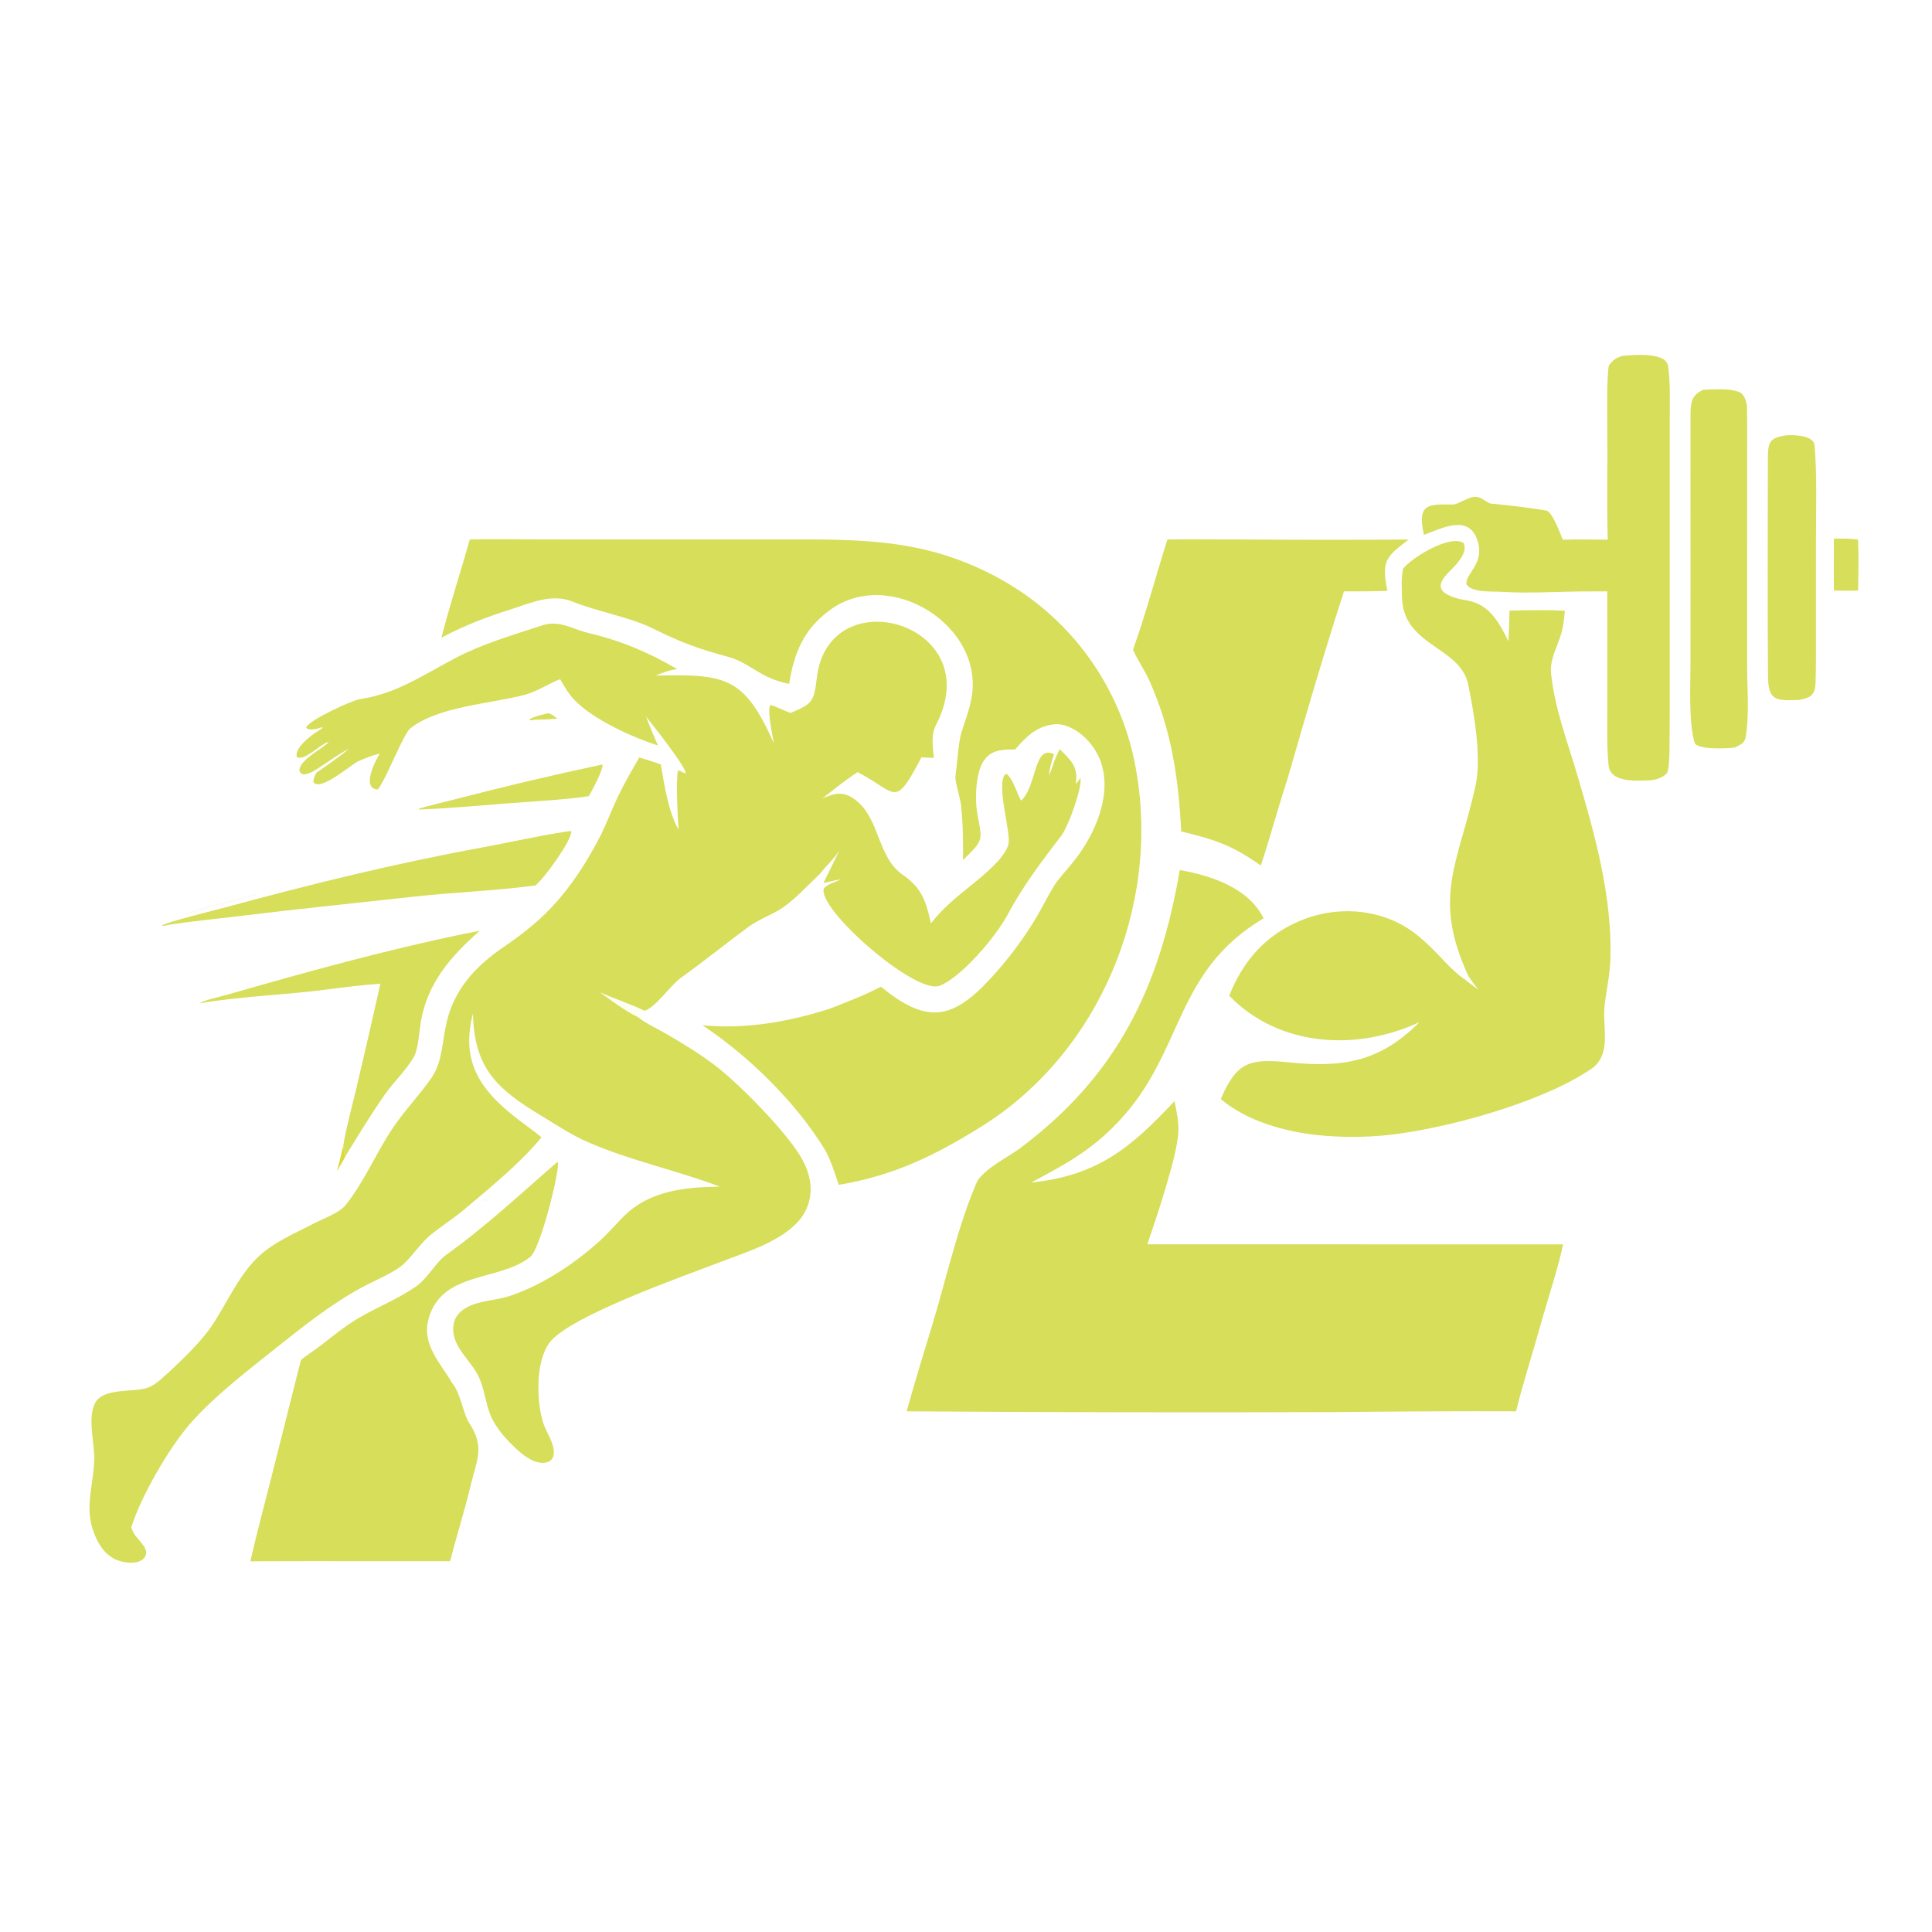
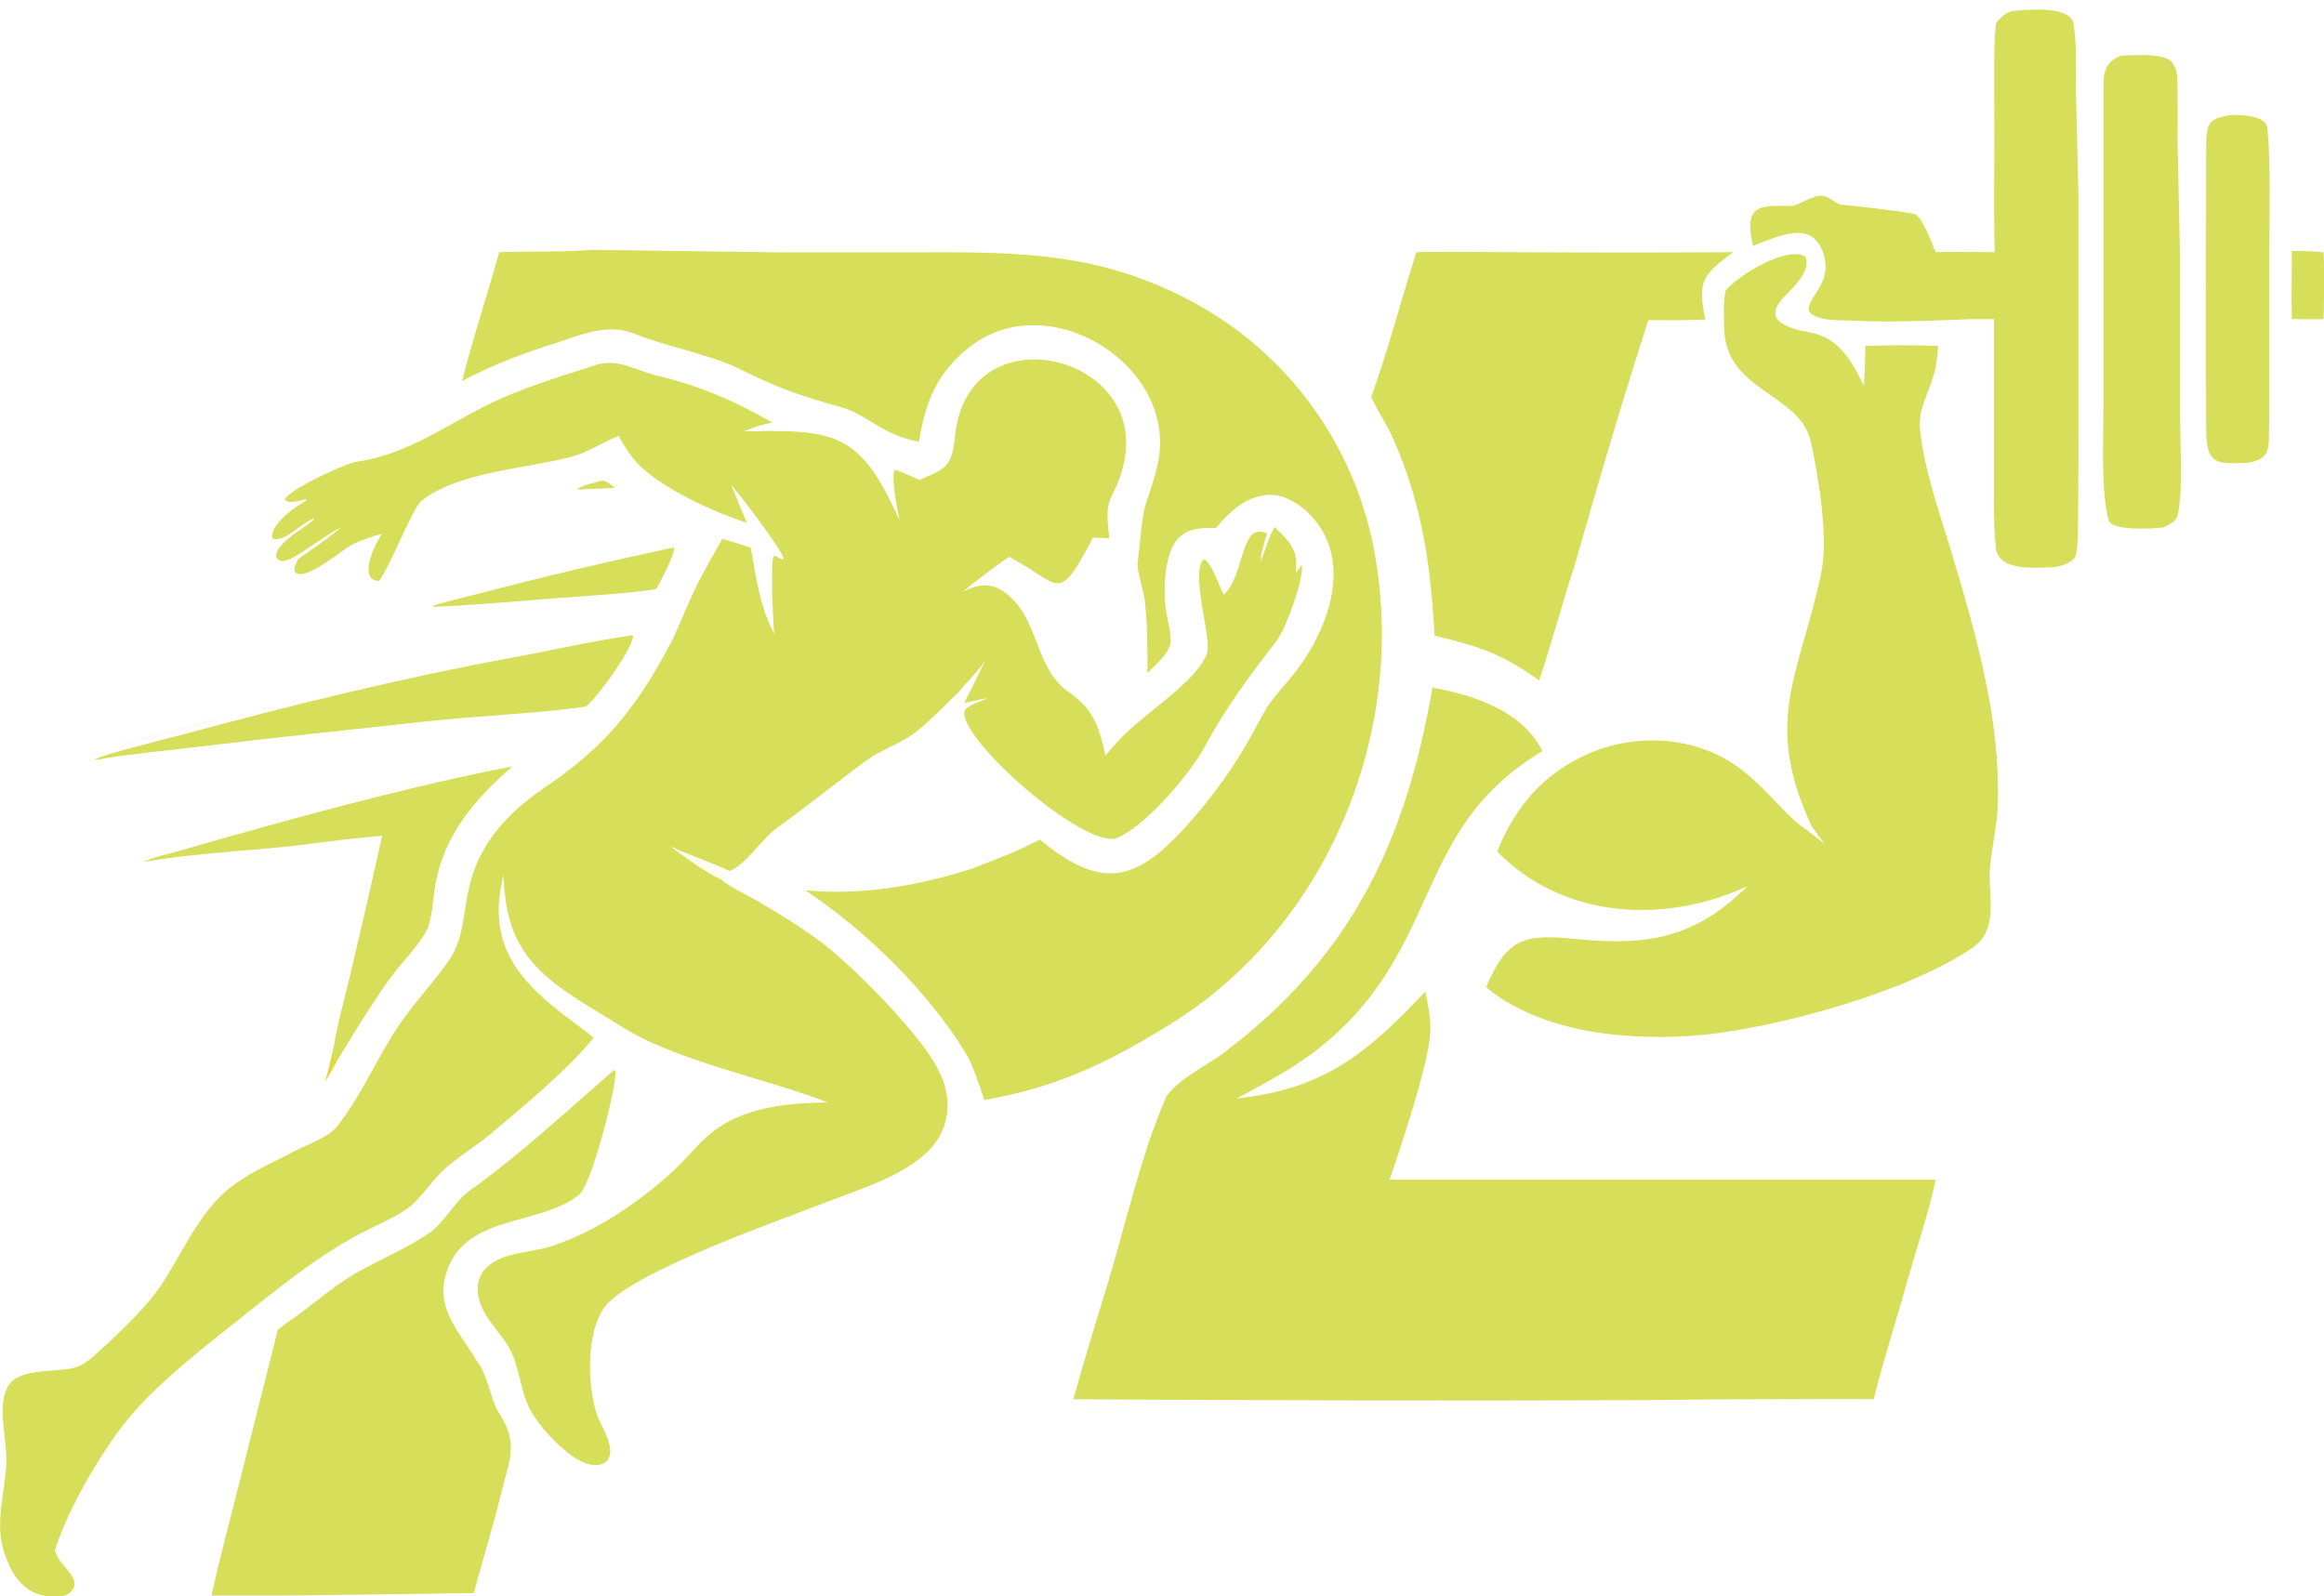
- <svg xmlns="http://www.w3.org/2000/svg" width="1024" height="1024" viewBox="0 0 1024 1024">
-   <path fill="#D6DE5A" d="M418.951 377.895C430.169 373.225 431.482 372.106 432.857 359.783C438.335 309.481 512.769 327.428 500.403 373.305C496.549 387.605 492.655 383.197 495.006 401.695L488.387 401.407C474.005 428.799 475.588 420.389 455.389 409.67L454.574 409.243C448.595 413.074 441.392 418.824 435.832 423.234C441.462 420.707 446.205 419.22 451.92 422.922C466.629 432.448 464.437 454.006 478.411 463.601C488.664 470.641 490.849 477.842 493.389 489.436C504.612 475.098 516.909 469.252 529.03 456.365C531.009 453.986 534.222 449.931 534.602 446.904C535.499 439.764 527.959 415.812 532.788 410.34L533.747 410.335C536.983 413.176 538.682 419.674 540.96 423.878L541.223 424.354C549.749 416.503 547.723 394.498 558.642 399.715C557.356 403.918 556.368 406.721 555.931 411.107C556.864 409.116 558.192 405.629 558.75 403.505C559.69 401.305 560.524 399.202 561.693 397.111C567.539 402.943 571.502 406.156 570.242 415.11L570.576 415.287L572.67 412.23C573.665 417.498 566.247 438.109 562.501 442.971C552.096 456.472 541.844 470.128 533.937 484.986C527.843 496.437 509.876 517.616 498.193 522.427C485.454 527.672 432.914 481.607 436.676 470.846C438.643 468.528 442.383 467.868 445.695 465.971C442.729 466.621 439.365 467.279 436.458 468.03C439.29 462.326 442.09 456.608 444.86 450.874C441.52 455.828 437.93 458.841 434.335 463.402C428.379 469.003 421.439 476.557 414.9 481.049C409.42 484.813 402.486 487.023 396.759 491.227C384.698 500.079 373.126 509.496 360.965 518.215C355.241 522.285 347.94 533.59 341.652 535.737C334.55 532.257 325.531 529.374 317.941 525.853C322.693 529.471 332.823 536.802 338.119 539.043C342.262 542.514 348.063 545.02 352.768 547.745C361.617 552.87 370.574 558.331 378.73 564.497C391.799 574.376 416.024 599.201 424.169 612.73C426.805 617.109 428.812 621.918 429.447 627.019C430.461 635.161 427.716 642.841 421.932 648.602C411.421 659.074 394.637 663.919 381.059 669.177C362.706 676.283 301.7 697.548 291.235 711.651C283.8 721.672 284.259 742.655 287.887 754.096C289.424 758.947 292.874 763.388 293.472 768.507C293.683 770.306 293.544 772.319 292.227 773.706C291.068 774.927 289.277 775.34 287.651 775.341C282.206 775.344 276.744 770.86 272.951 767.282C268.592 763.17 264.442 758.506 261.494 753.259C257.611 746.35 257.25 737.83 254.118 730.54C250.243 721.523 240.242 714.844 240.189 704.346C240.165 699.433 242.52 695.902 246.678 693.377C253.531 689.216 262.509 689.409 270.033 686.936C287.163 681.306 304.634 669.761 317.95 657.633C322.212 653.752 325.998 649.399 330.012 645.272C343.819 631.074 362.71 629.219 381.502 628.928C358.316 620.165 334.806 615.387 312.188 605.6C303.332 601.893 295.395 596.498 287.275 591.609C263.105 577.06 251.377 566.175 250.666 537.203C243.345 565.429 257.186 580.663 278.965 596.591C281.469 598.422 284.205 600.462 286.572 602.469L287.005 602.841C275.736 616.493 259.299 629.922 245.674 641.363C240.17 645.986 233.129 650.339 227.436 655.219C222.233 659.678 217.611 667.143 212.653 671.028C207.412 675.135 198.093 678.947 191.911 682.281C174.723 691.552 159.221 704.233 143.945 716.329C129.772 727.551 112.654 740.971 100.842 754.497C89.633 767.333 74.601 793.182 69.574 809.577C69.475 809.342 70.228 811.25 70.139 810.922C71.202 815.207 79.541 820.081 76.996 824.908C74.3 830.022 64.587 828.311 60.672 826.28C54.073 822.857 50.64 815.76 48.691 809.019C45.275 797.207 49.919 784.895 49.935 772.967C50.061 764.278 46.189 750.982 50.563 743.355C54.944 735.714 69.776 737.906 77.272 735.83C82.582 734.36 86.102 730.099 90.211 726.624C97.602 719.685 106.787 710.878 112.377 702.538C120.751 690.043 126.744 675.067 138.296 664.851C145.642 658.355 155.94 653.805 164.574 649.384C169.826 646.396 179.51 643.31 183.245 638.642C193.169 626.238 199.521 610.657 208.448 597.495C214.798 588.132 222.362 580.446 228.726 571.245C234.589 562.769 234.282 552.162 236.586 542.513C240.516 524.356 252.308 511.814 267.311 501.664C275.838 495.895 284.372 489.215 291.574 481.713C302.713 470.109 311.486 456.282 318.766 441.978C322.155 434.831 324.942 427.406 328.444 420.312C331.614 413.892 335.265 407.683 338.814 401.469C342.792 402.661 346.349 403.74 350.241 405.174C352.229 416.584 354.075 429.671 359.664 439.802C359.166 432.97 358.223 414.943 359.259 408.646C360.812 407.887 360.688 409.485 363.501 409.852C363.343 406.159 345.563 383.698 342.354 379.734C344.347 384.911 346.47 390.037 348.721 395.108C335.051 390.758 314.464 381.369 304.529 371.073C301.391 367.82 299.129 363.864 296.879 359.964C291.199 362.135 284.598 366.545 278.158 368.263C260.078 373.101 232.155 374.262 217.386 386.147C213.735 389.085 204.509 413.364 200.258 418.434C191.372 418.135 198.803 403.22 201.339 399.437C197.17 400.346 193.977 401.722 190.107 403.378C186.197 405.051 169.538 419.953 166.135 414.498C166.099 412.464 166.796 411.487 167.693 409.578C171.94 406.653 181.444 400.102 184.978 396.773C178.162 400.398 172.238 405.163 165.48 409.111C163.533 409.933 163.039 410.233 160.99 410.506C159.241 409.831 159.984 410.343 158.748 408.816C157.985 402.735 172.595 396.006 174.226 393.197C169.9 394.143 161.587 403.613 157.307 401.267C155.988 396.594 164.349 390.125 168.006 387.797L170.939 385.912L170.765 385.432C168.699 386.117 163.701 387.619 162.22 385.643C163.661 381.67 186.565 371.198 190.667 370.575C210.785 367.518 224.38 357.601 242.155 348.374C255.412 341.493 272.119 336.41 286.466 331.78C296.215 328.112 303.215 333.469 311.972 335.533C329.283 339.614 343.514 345.66 358.958 354.646C354.244 355.254 351.805 356.376 347.373 358.088C384.784 357.256 394.379 358.537 410.254 394.114C409.436 390.204 406.555 376.574 408.256 373.681C410.198 373.906 416.068 376.87 418.951 377.895Z" />
-   <path fill="#D6DE5A" d="M625.308 461.135C641.745 464.051 661.741 470.476 669.716 486.728C621.638 515.383 627.987 557.481 592.543 594.764C577.975 610.088 564.45 617.2 546.509 626.792C581.624 623.123 599.226 608.52 622.498 583.633C623.687 589.168 624.818 594.61 624.539 600.306C623.926 612.811 612.603 646.41 608.12 659.513L828.463 659.534C826.002 671.716 820.075 689.429 816.596 701.953C812.273 717.501 807.483 732.138 803.532 748.012C772.051 747.943 740.57 748.084 709.09 748.436C632.901 748.706 556.71 748.571 480.521 748.03C484.702 733.091 489.117 718.573 493.95 702.815C501.347 678.7 507.876 648.76 518.102 625.785C523.021 618.612 534.484 613.253 540.991 608.357C592.454 569.634 614.636 523.24 625.308 461.135Z" />
-   <path fill="#D6DE5A" d="M248.987 285.923C260.946 285.6 274.439 285.888 286.488 285.884L361.87 285.899L417.266 285.89C440.793 285.9 463.379 285.709 486.596 290.53C507.191 294.913 526.688 303.416 543.912 315.527C575.04 337.675 596.056 371.317 602.308 409.006C614.734 480.954 582.441 558.301 520.176 597.073C495.082 612.699 473.937 622.977 444.553 627.992C442.701 622.391 439.979 613.841 436.975 608.961C421.552 583.9 396.577 559.502 372.315 543.411C395.243 545.625 418.023 541.597 439.765 534.644C449.647 530.771 457.462 527.871 466.923 522.978C491.07 542.8 504.763 540.826 525.369 518.228C534.2 508.631 542.055 498.18 548.819 487.029C552.266 481.263 555.395 474.956 558.81 469.257C562.223 464.276 566.25 460.242 569.96 455.422C583.93 437.266 594.138 408.668 574.569 390.494C570.599 386.807 564.496 383.325 558.83 383.895C549.421 384.842 543.936 390.456 538.027 397.214C532.453 397.321 526.939 397.027 522.641 401.621C516.851 407.833 516.574 423.902 518.09 431.882C520.704 445.639 521.423 445.067 510.44 455.829C510.519 445.95 510.396 436.266 509.336 426.406C509.012 423.391 506.104 413.931 506.39 411.761C507.199 405.613 507.932 394.25 509.457 388.559C511.398 382.65 513.434 377.192 514.713 371.073C522.885 331.964 471.424 299.784 439.593 323.532C425.876 333.765 420.864 346.079 418.267 362.448C402.876 359.542 397.622 351.367 386.21 348.235C369.967 343.777 361.251 340.677 345.749 332.976C334.072 327.175 315.939 323.943 303.611 318.91C292.696 314.455 281.685 319.395 271.368 322.767C258.245 326.896 246.126 331.495 233.961 337.982C238.459 320.348 244.122 303.431 248.987 285.923Z" />
-   <path fill="#D6DE5A" d="M743.66 301.426C748.666 295.176 768.627 283.211 775.702 287.78C778.284 292.724 771.762 299.421 768.455 302.669C761.297 309.7 761.694 313.872 771.784 317.015C774.251 317.773 777.54 318.093 780.05 318.802C790.382 321.721 795.114 331.095 799.484 339.873C799.751 334.385 800.011 329.133 800.046 323.633C808.964 323.464 820.654 323.137 829.415 323.758C829.015 327.796 828.729 331.227 827.675 335.148C825.617 342.8 821.242 349.13 822.128 357.337C824.092 375.534 830.662 392.786 835.806 410.132C845.206 441.835 854.583 475.064 853.538 508.408C853.243 517.833 851.009 526.107 850.333 534.692C849.517 545.047 854.193 559.171 843.36 566.553C817.004 584.51 766.199 598.29 735.617 601.607C723.228 602.879 710.743 602.888 698.353 601.634C680.733 599.764 660.81 594.161 647.039 582.536C655.581 562.49 662.59 560.973 683.622 563.117C712.602 566.072 731.771 562.371 752.362 541.76C719.092 557.241 678.053 555.039 651.505 527.767C658.71 509.703 670.084 496.338 688.155 488.423C703.451 481.723 721.033 481.054 736.631 487.175C748.997 492.028 756.835 500.285 765.766 509.696C768.551 512.631 773.28 517.262 776.745 519.33C777.223 519.941 782.717 523.976 783.669 524.687C781.622 522.179 780.096 519.978 778.258 517.322C758.806 475.084 773.049 457.767 782.113 416.23C785.365 401.322 781.173 377.071 777.993 361.979C773.118 342.467 743.304 342.154 743.073 316.119C743.024 310.523 742.517 307.595 743.66 301.426Z" />
-   <path fill="#D6DE5A" d="M295.348 615.921L295.749 616.335C296.292 622.392 286.259 661.972 281.141 666.122C264.766 679.4 233.923 673.447 227.104 699.222C223.474 712.94 233.648 722.601 239.911 733.478C243.947 738.068 245.718 749.713 248.508 753.933C257.288 767.207 252.615 773.7 249.14 788.53C246.243 800.89 241.837 814.457 238.593 827.472L161.75 827.458L132.698 827.527C136.027 812.771 139.934 798.463 143.632 783.809L159.491 720.854C162.152 718.526 166.833 715.58 169.864 713.242C176.871 707.823 183.22 702.528 190.953 698.085C200.448 692.631 211.295 688.239 220.244 682.016C226.353 678.051 230.919 669.057 236.563 665.027C257.692 649.943 275.827 632.812 295.348 615.921Z" />
-   <path fill="#D6DE5A" d="M618.768 285.963C630.084 285.665 642.588 285.916 653.983 285.921C684.872 286.135 715.762 286.155 746.651 285.981C734.465 295.152 732.132 297.316 735.355 313.145C727.925 313.496 719.824 313.396 712.338 313.438C702.2 344.655 691.607 380.664 682.554 412.373C677.512 427.69 673.364 443.348 668.265 458.737C652.696 447.875 644.587 445.215 626.078 440.678C624.547 412.207 621.082 387.65 609.43 361.281C606.771 355.265 603.19 350.276 600.708 344.807L600.513 344.367C607.427 325.047 612.512 305.461 618.768 285.963Z" />
-   <path fill="#D6DE5A" d="M859.617 188.651C865.196 188.15 883.007 186.37 884.108 193.991C885.357 202.64 885.013 212.1 885.016 220.881L885.012 262.929L884.992 350.125C884.989 366.401 885.065 382.75 884.837 399.022C884.808 401.057 884.625 408.38 883.399 409.889C881.385 412.247 877.263 413.483 874.304 413.575C867.721 413.781 853.564 415.107 852.593 405.711C851.58 395.898 851.922 385.209 851.917 375.29L851.9 313.434L842.784 313.468C827.173 313.397 811.475 314.662 795.862 313.681C790.845 313.366 780.13 314.238 777.276 309.705C776.473 303.971 787.27 298.732 783.028 286.268C778.265 272.272 764.137 280.129 754.703 283.471C750.675 265.98 758.164 267.464 770.331 267.382C772.773 267.366 779.072 262.822 782.497 263.375C785.083 263.259 788.053 266.684 790.383 266.918C799.684 267.853 810.486 269.013 819.499 270.602C822.778 271.18 826.792 282.473 828.339 286.042C836.09 285.82 844.336 286 852.126 286.047C851.616 266.656 852.085 246.395 851.899 226.941C851.833 220.066 851.554 199.118 852.757 193.657C855.091 190.719 856.135 189.975 859.617 188.651Z" />
-   <path fill="#D6DE5A" d="M902.888 206.572C908.632 206.435 916.516 205.672 921.887 207.828C924.665 208.943 925.887 213.266 925.94 216.046C926.101 224.531 926.035 233.062 926.033 241.565L926.013 289.476L926.015 353.766C926.053 365.747 927.32 379.412 925.104 391.259C924.606 393.925 921.711 395.173 919.462 396.185C915.267 396.769 899.325 397.525 898.147 393.558C895.005 382.977 895.98 363.224 895.993 352.459L896.021 304.02C896.033 275.952 895.944 247.8 896.013 219.726C896.029 213.441 896.551 209.279 902.888 206.572Z" />
-   <path fill="#D6DE5A" d="M947.22 230.661C951.296 230.497 961.326 230.817 961.766 236.031C963.122 252.102 962.504 269.983 962.502 286.092L962.483 334.654C962.477 343.629 962.576 352.604 962.296 361.574C962.084 368.389 959.799 369.769 953.544 370.997C941.361 371.375 937.168 371.759 937.072 358.061C936.822 319.711 936.943 281.331 937.016 242.979C937.034 233.895 938.199 231.923 947.22 230.661Z" />
-   <path fill="#D6DE5A" d="M254.319 493.32C239.013 506.731 226.453 521.07 223.008 541.836C222.158 546.957 221.706 556.246 219.277 560.36C215.246 567.187 208.676 573.443 203.977 580.122C196.553 590.674 190.008 601.563 183.247 612.519C181.898 610.634 182.373 609.617 182.016 606.83C183.048 599.556 187.091 584.386 188.881 576.764C193.25 558.313 197.497 539.833 201.623 521.326C192.542 522.053 182.61 523.206 173.566 524.411C151.394 527.367 127.42 527.993 105.481 531.843C110.077 529.543 114.958 528.777 119.852 527.373C161.605 515.4 203.724 503.679 246.275 494.899C248.95 494.347 251.671 493.913 254.319 493.32Z" />
-   <path fill="#D6DE5A" d="M300.804 440.671C301.957 440.45 301.604 440.507 302.811 440.641C303.168 445.272 288.165 466.056 283.746 469.302C262.284 472.214 240.026 472.928 218.445 475.329C187.796 478.739 157.079 481.834 126.466 485.584C114.218 487.084 101.525 488.28 89.364 490.194C87.642 490.634 87.526 490.756 85.704 490.622C87.351 488.941 115.467 482.012 120.011 480.779C164.684 468.653 209.438 457.625 254.991 449.279C270.3 446.474 285.38 442.966 300.804 440.671Z" />
-   <path fill="#D6DE5A" d="M319.345 405.178C319.747 408.112 313.769 419.027 312.092 421.969C301.51 423.687 282.573 424.791 271.673 425.605C255.931 426.78 237.645 428.513 221.97 429.083L222.007 428.726C223.559 427.887 237.583 424.569 240.135 423.911C266.393 417.064 292.803 410.818 319.345 405.178Z" />
-   <path fill="#D6DE5A" d="M972.021 285.439C976.269 285.479 980.609 285.392 984.798 286.032C985.229 294.619 984.983 304.389 984.867 312.986C981.099 313.197 975.907 313.019 972.035 313C971.851 304.013 972.018 294.47 972.021 285.439Z" />
-   <path fill="#FDFEBB" fill-opacity="0.169" d="M317.941 525.853C325.531 529.374 334.55 532.257 341.652 535.737L338.119 539.043C332.823 536.802 322.693 529.471 317.941 525.853Z" />
-   <path fill="#FDF9F7" fill-opacity="0.796" d="M135.662 473.709L136.08 474.35C134.861 475.119 120.63 478.624 117.719 479.673C114.103 480.032 102.519 484.04 97.603 484.907L97.668 484.407C100.905 482.416 129.912 475.108 135.662 473.709Z" />
-   <path fill="#FDFEBB" fill-opacity="0.02" d="M444.86 450.874C442.09 456.608 439.29 462.326 436.458 468.03C435.626 467.497 435.471 467.285 434.739 466.61C434.752 465.235 434.758 464.703 434.335 463.402C437.93 458.841 441.52 455.828 444.86 450.874Z" />
-   <path fill="#FDF9F7" fill-opacity="0.047" d="M137.566 519.772C138.819 519.905 140.073 520.029 141.329 520.144C138.52 521.527 130.293 523.503 126.601 524.678C125.179 525.063 125.261 524.962 123.764 525.011L123.894 524.256C127.799 521.315 132.654 519.596 137.566 519.772Z" />
+ <svg xmlns="http://www.w3.org/2000/svg" id="_레이어_1" data-name="레이어_1" version="1.1" viewBox="0 0 1024 703.1">
  <defs>
-     <linearGradient id="gradient_0" gradientUnits="userSpaceOnUse" x1="128.828" y1="477.316" x2="128.526" y2="476.096">
-       <stop offset="0" stop-color="#FEFAF8" stop-opacity="0" />
-       <stop offset="1" stop-color="#FEFAF9" stop-opacity="0.082" />
+     <style>
+       .st0 {
+         fill: url(#_무제_그라디언트);
+       }
+ 
+       .st1 {
+         fill-opacity: 0;
+       }
+ 
+       .st1, .st2 {
+         fill: #fdf9f7;
+       }
+ 
+       .st3 {
+         fill-opacity: 0;
+       }
+ 
+       .st3, .st4, .st5, .st6 {
+         fill: #fdfebb;
+       }
+ 
+       .st4 {
+         fill-opacity: 0;
+       }
+ 
+       .st7 {
+         fill: url(#_무제_그라디언트_2);
+       }
+ 
+       .st8 {
+         fill: #d6de5a;
+       }
+ 
+       .st2 {
+         fill-opacity: .8;
+       }
+ 
+       .st5 {
+         fill-opacity: 0;
+       }
+ 
+       .st9 {
+         fill: #ddd93c;
+       }
+ 
+       .st6 {
+         fill-opacity: .2;
+       }
+     </style>
+     <linearGradient id="_무제_그라디언트" data-name="무제 그라디언트" x1="89.1" y1="401" x2="88.7" y2="402.3" gradientTransform="translate(0 721) scale(1 -1)" gradientUnits="userSpaceOnUse">
+       <stop offset="0" stop-color="#fefaf8" stop-opacity="0" />
+       <stop offset="1" stop-color="#fefaf9" stop-opacity="0" />
+     </linearGradient>
+     <linearGradient id="_무제_그라디언트_2" data-name="무제 그라디언트 2" x1="229.1" y1="226.5" x2="229.2" y2="228.2" gradientTransform="translate(0 721) scale(1 -1)" gradientUnits="userSpaceOnUse">
+       <stop offset="0" stop-color="#000001" stop-opacity="0" />
+       <stop offset="1" stop-color="#020002" stop-opacity="0" />
    </linearGradient>
  </defs>
-   <path fill="url(#gradient_0)" d="M135.662 473.709C137.146 473.218 137.695 473.313 139.229 473.332L139.996 473.843C138.476 475.817 120.164 480.296 117.719 479.673C120.63 478.624 134.861 475.119 136.08 474.35L135.662 473.709Z" />
-   <path fill="#D6DE5A" d="M290.536 378.009C292.578 378.494 293.747 379.635 295.439 380.916C291.353 381.285 287.467 381.373 283.375 381.489C281.669 381.773 281.965 381.932 280.443 381.451C282.016 379.942 288.188 378.611 290.536 378.009Z" />
-   <path fill="#FDFEBB" fill-opacity="0.043" d="M184.978 396.773C181.444 400.102 171.94 406.653 167.693 409.578C167.3 409.39 165.879 409.183 165.48 409.111C172.238 405.163 178.162 400.398 184.978 396.773Z" />
-   <path fill="#DDD93C" d="M178.539 620.767C179.858 616.144 180.92 611.506 182.016 606.83C182.373 609.617 181.898 610.634 183.247 612.519C181.918 615.365 180.171 618.071 178.539 620.767Z" />
-   <path fill="#FDFEBB" fill-opacity="0.02" d="M776.745 519.33L776.28 517.421L776.738 516.832L778.258 517.322C780.096 519.978 781.622 522.179 783.669 524.687C782.717 523.976 777.223 519.941 776.745 519.33Z" />
-   <path fill="#FDFEBB" fill-opacity="0.027" d="M558.642 399.715L558.75 403.505C558.192 405.629 556.864 409.116 555.931 411.107C556.368 406.721 557.356 403.918 558.642 399.715Z" />
-   <defs>
-     <linearGradient id="gradient_1" gradientUnits="userSpaceOnUse" x1="257.179" y1="637.017" x2="257.321" y2="635.483">
-       <stop offset="0" stop-color="#000001" stop-opacity="0" />
-       <stop offset="1" stop-color="#020002" stop-opacity="0.031" />
-     </linearGradient>
-   </defs>
-   <path fill="url(#gradient_1)" d="M257.135 635.156C257.889 635.689 258.487 636.175 259.207 636.75L258.104 637.329L255.443 636.502L255.284 636.031L257.135 635.156Z" />
+   <path class="st8" d="M405.7,211.2c12.3-5.1,13.7-6.3,15.2-19.8,6-54.9,87.3-35.3,73.8,14.8-4.2,15.6-8.5,10.8-5.9,31l-7.2-.3c-15.7,29.9-14,20.7-36,9l-.9-.5c-6.5,4.2-14.4,10.5-20.5,15.3,6.1-2.8,11.3-4.4,17.6-.3,16.1,10.4,13.7,33.9,28.9,44.4,11.2,7.7,13.6,15.6,16.4,28.2,12.3-15.7,25.7-22,38.9-36.1,2.2-2.6,5.7-7,6.1-10.3,1-7.8-7.3-34-2-39.9h1c3.5,3.1,5.4,10.2,7.9,14.8l.3.5c9.3-8.6,7.1-32.6,19-26.9-1.4,4.6-2.5,7.7-3,12.4,1-2.2,2.5-6,3.1-8.3,1-2.4,1.9-4.7,3.2-7,6.4,6.4,10.7,9.9,9.3,19.7l.4.2,2.3-3.3c1.1,5.8-7,28.3-11.1,33.6-11.4,14.7-22.6,29.7-31.2,45.9-6.7,12.5-26.3,35.6-39,40.9-13.9,5.7-71.3-44.6-67.2-56.3,2.1-2.5,6.2-3.3,9.9-5.3-3.2.7-6.9,1.4-10.1,2.2,3.1-6.2,6.2-12.5,9.2-18.7-3.6,5.4-7.6,8.7-11.5,13.7-6.5,6.1-14.1,14.4-21.2,19.3-6,4.1-13.6,6.5-19.8,11.1-13.2,9.7-25.8,20-39.1,29.5-6.3,4.4-14.2,16.8-21.1,19.1-7.8-3.8-17.6-6.9-25.9-10.8,5.2,4,16.3,12,22,14.4,4.5,3.8,10.9,6.5,16,9.5,9.7,5.6,19.4,11.6,28.4,18.3,14.3,10.8,40.7,37.9,49.6,52.7,2.9,4.8,5.1,10,5.8,15.6,1.1,8.9-1.9,17.3-8.2,23.6-11.5,11.4-29.8,16.7-44.6,22.5-20,7.8-86.7,31-98.1,46.4-8.1,10.9-7.6,33.9-3.7,46.4,1.7,5.3,5.4,10.1,6.1,15.7.2,2,0,4.2-1.4,5.7-1.3,1.3-3.2,1.8-5,1.8-5.9,0-11.9-4.9-16.1-8.8-4.8-4.5-9.3-9.6-12.5-15.3-4.2-7.5-4.6-16.9-8.1-24.8-4.2-9.8-15.2-17.1-15.2-28.6,0-5.4,2.5-9.2,7.1-12,7.5-4.5,17.3-4.3,25.5-7,18.7-6.1,37.8-18.8,52.3-32,4.7-4.2,8.8-9,13.2-13.5,15.1-15.5,35.7-17.5,56.2-17.8-25.3-9.6-51-14.8-75.7-25.5-9.7-4-18.3-9.9-27.2-15.3-26.4-15.9-39.2-27.8-40-59.4-8,30.8,7.1,47.5,30.9,64.9,2.7,2,5.7,4.2,8.3,6.4l.5.4c-12.3,14.9-30.3,29.6-45.1,42.1-6,5-13.7,9.8-19.9,15.1-5.7,4.9-10.7,13-16.1,17.3-5.7,4.5-15.9,8.6-22.7,12.3-18.8,10.1-35.7,24-52.4,37.2-15.5,12.3-34.2,26.9-47.1,41.7-12.2,14-28.7,42.2-34.1,60.2-.1-.3.7,1.8.6,1.5,1.2,4.7,10.3,10,7.5,15.3-2.9,5.6-13.6,3.7-17.8,1.5-7.2-3.7-11-11.5-13.1-18.9-3.7-12.9,1.3-26.3,1.4-39.4.1-9.5-4.1-24,.7-32.3,4.8-8.3,21-6,29.2-8.2,5.8-1.6,9.6-6.3,14.1-10.1,8.1-7.6,18.1-17.2,24.2-26.3,9.1-13.6,15.7-30,28.3-41.2,8-7.1,19.3-12.1,28.7-16.9,5.7-3.3,16.3-6.6,20.4-11.7,10.8-13.5,17.8-30.6,27.5-44.9,6.9-10.2,15.2-18.6,22.1-28.7,6.4-9.3,6.1-20.8,8.6-31.4,4.3-19.8,17.2-33.5,33.6-44.6,9.3-6.3,18.6-13.6,26.5-21.8,12.2-12.7,21.7-27.8,29.7-43.4,3.7-7.8,6.7-15.9,10.6-23.7,3.5-7,7.4-13.8,11.3-20.6,4.3,1.3,8.2,2.5,12.5,4,2.2,12.5,4.2,26.8,10.3,37.8-.5-7.5-1.6-27.1-.4-34,1.7-.8,1.6.9,4.6,1.3-.2-4-19.6-28.6-23.1-32.9,2.2,5.7,4.5,11.3,7,16.8-14.9-4.8-37.4-15-48.3-26.2-3.4-3.6-5.9-7.9-8.4-12.1-6.2,2.4-13.4,7.2-20.4,9.1-19.7,5.3-50.2,6.6-66.4,19.5-4,3.2-14.1,29.7-18.7,35.3-9.7-.3-1.6-16.6,1.2-20.7-4.6,1-8,2.5-12.3,4.3-4.3,1.8-22.5,18.1-26.2,12.1,0-2.2.7-3.3,1.7-5.4,4.6-3.2,15-10.3,18.9-14-7.4,4-13.9,9.2-21.3,13.5-2.1.9-2.7,1.2-4.9,1.5-1.9-.7-1.1-.2-2.4-1.8-.8-6.6,15.1-14,16.9-17.1-4.7,1-13.8,11.4-18.5,8.8-1.4-5.1,7.7-12.2,11.7-14.7l3.2-2.1-.2-.5c-2.3.7-7.7,2.4-9.3.2,1.6-4.3,26.6-15.8,31.1-16.5,22-3.3,36.8-14.2,56.2-24.2,14.5-7.5,32.7-13.1,48.4-18.1,10.6-4,18.3,1.8,27.9,4.1,18.9,4.5,34.4,11.1,51.3,20.9-5.1.7-7.8,1.9-12.7,3.8,40.9-.9,51.3.5,68.7,39.3-.9-4.3-4-19.2-2.2-22.3,2.1.2,8.5,3.5,11.7,4.6Z" />
+   <path class="st8" d="M631.1,303c18,3.2,39.8,10.2,48.5,28-52.5,31.3-45.6,77.3-84.3,118-15.9,16.7-30.7,24.5-50.3,35,38.4-4,57.6-20,83-47.1,1.3,6,2.5,12,2.2,18.2-.7,13.7-13,50.4-17.9,64.7h240.6c-2.7,13.3-9.2,32.7-13,46.4-4.7,17-10,33-14.3,50.3-34.4,0-68.8,0-103.1.5-83.2.3-166.4.1-249.6-.4,4.6-16.3,9.4-32.2,14.7-49.4,8.1-26.3,15.2-59,26.4-84.1,5.4-7.8,17.9-13.7,25-19,56.2-42.3,80.4-93,92.1-160.8Z" />
+   <path class="st8" d="M220.1,111.1c13.1-.4,27.8,0,41-1l82.3,1.1h60.5c25.7-.1,50.4-.3,75.7,4.9,22.5,4.8,43.8,14.1,62.6,27.3,34,24.2,56.9,60.9,63.8,102.1,13.6,78.6-21.7,163.1-89.7,205.4-27.4,17.1-50.5,28.3-82.6,33.8-2-6.1-5-15.5-8.3-20.8-16.8-27.4-44.1-54-70.6-71.6,25,2.4,49.9-2,73.7-9.6,10.8-4.2,19.3-7.4,29.7-12.7,26.4,21.6,41.3,19.5,63.8-5.2,9.6-10.5,18.2-21.9,25.6-34.1,3.8-6.3,7.2-13.2,10.9-19.4,3.7-5.4,8.1-9.8,12.2-15.1,15.3-19.8,26.4-51.1,5-70.9-4.3-4-11-7.8-17.2-7.2-10.3,1-16.3,7.2-22.7,14.5-6.1.1-12.1-.2-16.8,4.8-6.3,6.8-6.6,24.3-5,33,2.9,15,3.6,14.4-8.4,26.2,0-10.8,0-21.4-1.2-32.1-.4-3.3-3.5-13.6-3.2-16,.9-6.7,1.7-19.1,3.3-25.3,2.1-6.5,4.3-12.4,5.7-19.1,8.9-42.7-47.3-77.9-82-51.9-15,11.2-20.5,24.6-23.3,42.5-16.8-3.2-22.5-12.1-35-15.5-17.7-4.9-27.3-8.3-44.2-16.7-12.8-6.3-32.6-9.9-46-15.4-11.9-4.9-23.9.5-35.2,4.2-14.3,4.5-27.6,9.5-40.9,16.6,4.9-19.3,11.1-37.7,16.4-56.9Z" />
+   <path class="st8" d="M760.4,128c5.5-6.8,27.3-19.9,35-14.9,2.8,5.4-4.3,12.7-7.9,16.3-7.8,7.7-7.4,12.2,3.6,15.7,2.7.8,6.3,1.2,9,2,11.3,3.2,16.5,13.4,21.2,23,.3-6,.6-11.7.6-17.7,9.7-.2,22.5-.5,32.1.1-.4,4.4-.7,8.2-1.9,12.4-2.2,8.4-7,15.3-6.1,24.2,2.1,19.9,9.3,38.7,14.9,57.7,10.3,34.6,20.5,70.9,19.4,107.3-.3,10.3-2.8,19.3-3.5,28.7-.9,11.3,4.2,26.7-7.6,34.8-28.8,19.6-84.3,34.7-117.7,38.3-13.5,1.4-27.2,1.4-40.7,0-19.2-2-41-8.2-56-20.9,9.3-21.9,17-23.5,40-21.2,31.7,3.2,52.6-.8,75.1-23.3-36.3,16.9-81.2,14.5-110.2-15.3,7.9-19.7,20.3-34.3,40-43,16.7-7.3,35.9-8,52.9-1.4,13.5,5.3,22.1,14.3,31.8,24.6,3,3.2,8.2,8.3,12,10.5.5.7,6.5,5.1,7.6,5.9-2.2-2.7-3.9-5.1-5.9-8-21.2-46.1-5.7-65,4.2-110.4,3.6-16.3-1-42.8-4.5-59.2-5.3-21.3-37.9-21.7-38.1-50.1,0-6.1-.6-9.3.6-16Z" />
+   <path class="st8" d="M270.8,471.5l.4.5c.6,6.6-10.4,49.8-16,54.4-17.9,14.5-51.6,8-59,36.1-4,15,7.1,25.5,14,37.4,4.4,5,6.3,17.7,9.4,22.3,9.6,14.5,4.5,21.6.7,37.8-3.2,13.5-8,28.3-11.5,42l-83.9,1.1h-31.7c3.6-16.6,7.9-32.3,11.9-48.3l17.3-68.8c2.9-2.5,8-5.8,11.3-8.3,7.7-5.9,14.6-11.7,23-16.6,10.4-6,22.2-10.8,32-17.5,6.7-4.3,11.7-14.2,17.8-18.6,23.1-16.5,42.9-35.2,64.2-53.6Z" />
+   <path class="st8" d="M624,111.1c12.4-.3,26,0,38.5,0,33.7.2,67.5.3,101.2,0-13.3,10-15.9,12.4-12.3,29.7-8.1.4-17,.3-25.1.3-11.1,34.1-22.6,73.4-32.5,108.1-5.5,16.7-10,33.8-15.6,50.6-17-11.9-25.9-14.8-46.1-19.7-1.7-31.1-5.5-57.9-18.2-86.7-2.9-6.6-6.8-12-9.5-18l-.2-.5c7.6-21.1,13.1-42.5,19.9-63.8Z" />
+   <path class="st8" d="M887,4.8c6.1-.5,25.5-2.5,26.7,5.8,1.4,9.4,1,19.8,1,29.4l1.1,45.9v94.8c0,17.8,0,35.6-.2,53.4,0,2.2-.2,10.2-1.6,11.9-2.3,2.6-6.9,3.9-10.2,4-7.4.2-23.3,1.7-24.4-8.6-1.1-10.7-.8-22.4-.8-33.2v-67.6h-10.1s-34.2,1.8-51.2.7c-5.5-.3-17.2.6-20.3-4.3-.9-6.3,10.9-12,6.3-25.6-5.2-15.3-20.6-6.7-30.9-3.1-4.4-19.1,3.8-17.5,17.1-17.6,2.7,0,9.5-5,13.3-4.4,2.8-.1,6.1,3.6,8.6,3.9,10.2,1,22,2.3,31.8,4,3.6.6,8,13,9.7,16.9,8.5-.2,17.5,0,26,0-.6-21.2,0-43.3-.2-64.6,0-7.5-.4-30.4.9-36.4,2.5-3.2,3.7-4,7.5-5.5Z" />
+   <path class="st8" d="M934.3,24.5c6.3-.1,14.9-1,20.7,1.4,3,1.2,4.4,5.9,4.4,9,.2,9.3.1,18.6.1,27.8l1.1,52.3v69.5c0,13.5,1.5,28.9-1,42.3-.6,3-3.8,4.4-6.4,5.6-4.7.7-22.7,1.5-24-3-3.5-11.9-2.4-34.2-2.4-46.4v-52.2c0-30.6,0-61.3,0-91.9,0-6.9.6-11.4,7.5-14.3Z" />
+   <path class="st8" d="M983.2,50.7c4.5-.2,15.4.2,15.9,5.9,1.5,17.6.8,37.1.8,54.7v53c0,9.8,0,19.6-.2,29.4-.2,7.4-2.7,9-9.6,10.3-13.3.4-17.9.8-18-14.1-.3-41.9-.1-83.8,0-125.7,0-9.9,1.3-12.1,11.1-13.5Z" />
+   <path class="st8" d="M225.9,337.6c-16.7,14.6-30.4,30.3-34.2,53-.9,5.6-1.4,15.7-4.1,20.2-4.4,7.5-11.6,14.3-16.7,21.6-8.1,11.5-15.3,23.4-22.6,35.4-1.5-2.1-1-3.2-1.3-6.2,1.1-7.9,5.5-24.5,7.5-32.8,4.8-20.2,9.4-40.3,13.9-60.5-9.9.8-20.8,2.1-30.6,3.4-24.2,3.2-50.4,3.9-74.4,8.1,5-2.5,10.4-3.3,15.7-4.9,45.6-13.1,91.6-25.9,138.1-35.5,2.9-.6,5.9-1.1,8.8-1.7Z" />
+   <path class="st8" d="M276.7,280.1c1.3-.2.9-.2,2.2,0,.4,5.1-16,27.8-20.8,31.3-23.4,3.2-47.7,4-71.3,6.6-33.5,3.7-67,7.1-100.5,11.2-13.4,1.6-27.2,2.9-40.5,5-1.9.5-2,.6-4,.5,1.8-1.8,32.5-9.4,37.5-10.7,48.8-13.2,97.7-25.3,147.4-34.4,16.7-3.1,33.2-6.9,50-9.4Z" />
+   <path class="st8" d="M297,241.3c.4,3.2-6.1,15.1-7.9,18.3-11.6,1.9-32.2,3.1-44.1,4-17.2,1.3-37.2,3.2-54.3,3.8v-.4c1.7-.9,17.1-4.5,19.8-5.3,28.7-7.5,57.5-14.3,86.5-20.5Z" />
+   <path class="st8" d="M1009.8,110.6c4.6,0,9.4,0,14,.6.5,9.4.2,20,0,29.4-4.1.2-9.8,0-14,0-.2-9.8,0-20.2,0-30.1Z" />
+   <path class="st6" d="M295.4,373.1c8.3,3.8,18.1,7,25.9,10.8l-3.9,3.6c-5.8-2.4-16.8-10.5-22-14.4Z" />
+   <path class="st2" d="M96.4,316.2l.5.7c-1.3.8-16.9,4.7-20.1,5.8-3.9.4-16.6,4.8-22,5.7v-.5c3.6-2.2,35.3-10.2,41.6-11.7Z" />
+   <path class="st3" d="M434,291.2c-3,6.3-6.1,12.5-9.2,18.7-.9-.6-1.1-.8-1.9-1.6,0-1.5,0-2.1-.4-3.5,3.9-5,7.8-8.3,11.5-13.7Z" />
+   <path class="st1" d="M98.4,366.5c1.4.1,2.7.3,4.1.4-3.1,1.5-12.1,3.7-16.1,5-1.6.4-1.5.3-3.1.4v-.8c4.4-3.2,9.7-5.1,15.1-4.9Z" />
+   <path class="st0" d="M96.4,316.2c1.6-.5,2.2-.4,3.9-.4l.8.6c-1.7,2.2-21.7,7-24.3,6.4,3.2-1.1,18.7-5,20.1-5.8l-.5-.7Z" />
+   <path class="st8" d="M265.5,211.7c2.2.5,3.5,1.8,5.4,3.2-4.5.4-8.7.5-13.2.6-1.9.3-1.5.5-3.2,0,1.7-1.6,8.5-3.1,11-3.8Z" />
+   <path class="st5" d="M150.2,232.1c-3.9,3.6-14.2,10.8-18.9,14-.4-.2-2-.4-2.4-.5,7.4-4.3,13.9-9.5,21.3-13.5Z" />
+   <path class="st9" d="M143.2,476.8c1.4-5,2.6-10.1,3.8-15.2.4,3-.1,4.2,1.3,6.2-1.5,3.1-3.4,6.1-5.1,9Z" />
+   <path class="st3" d="M796.5,366l-.5-2.1.5-.6,1.7.5c2,2.9,3.7,5.3,5.9,8-1-.8-7-5.2-7.6-5.9Z" />
+   <path class="st4" d="M558.3,235.4v4.1c-.5,2.3-1.9,6.1-3,8.3.5-4.8,1.6-7.9,3-12.4Z" />
+   <path class="st7" d="M229,492.5c.8.6,1.5,1.1,2.3,1.7l-1.2.6-2.9-.9-.2-.5,2-1Z" />
</svg>
